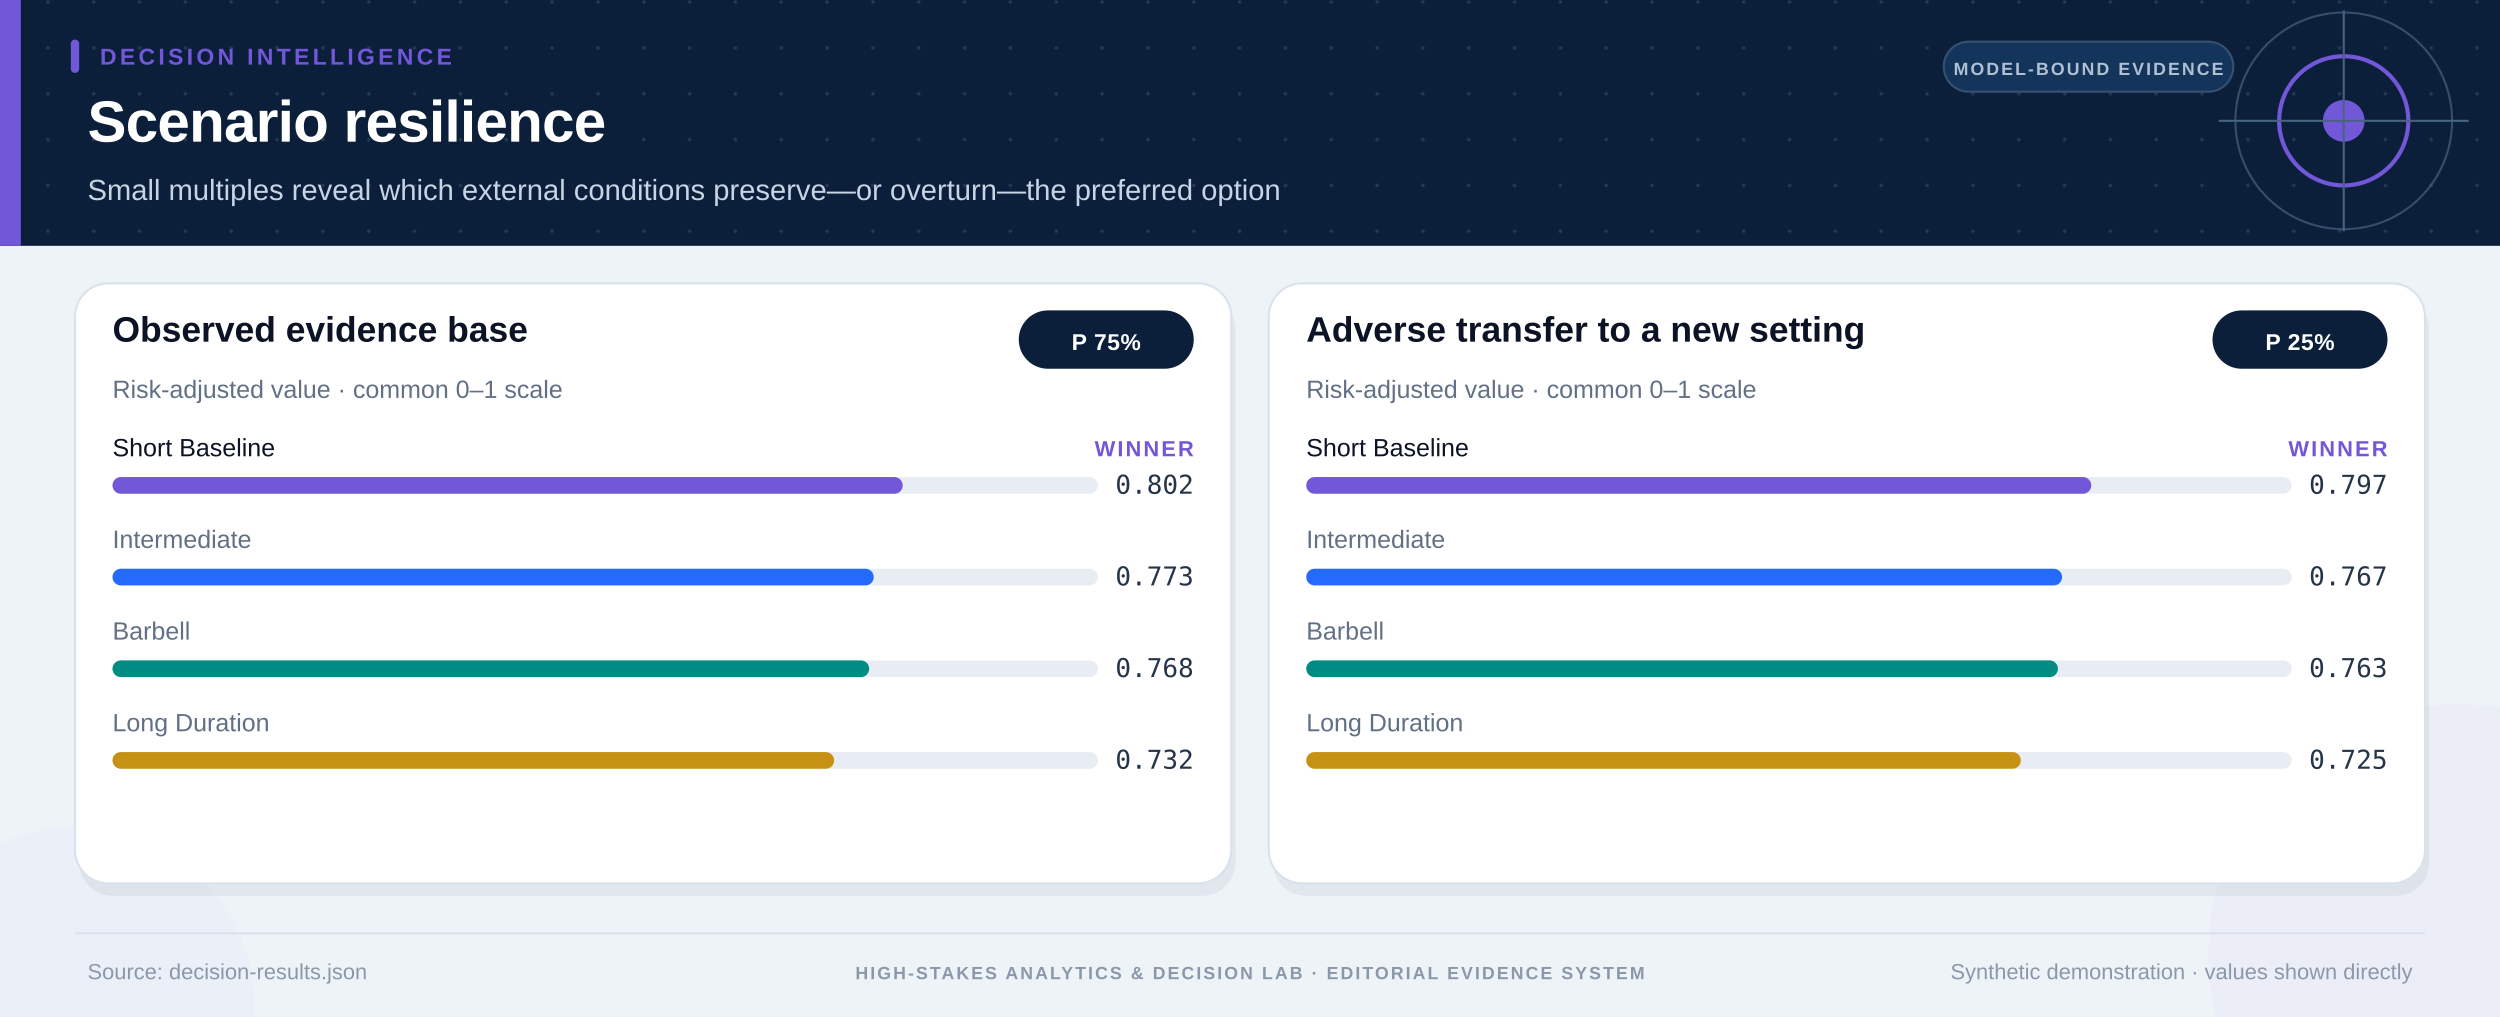
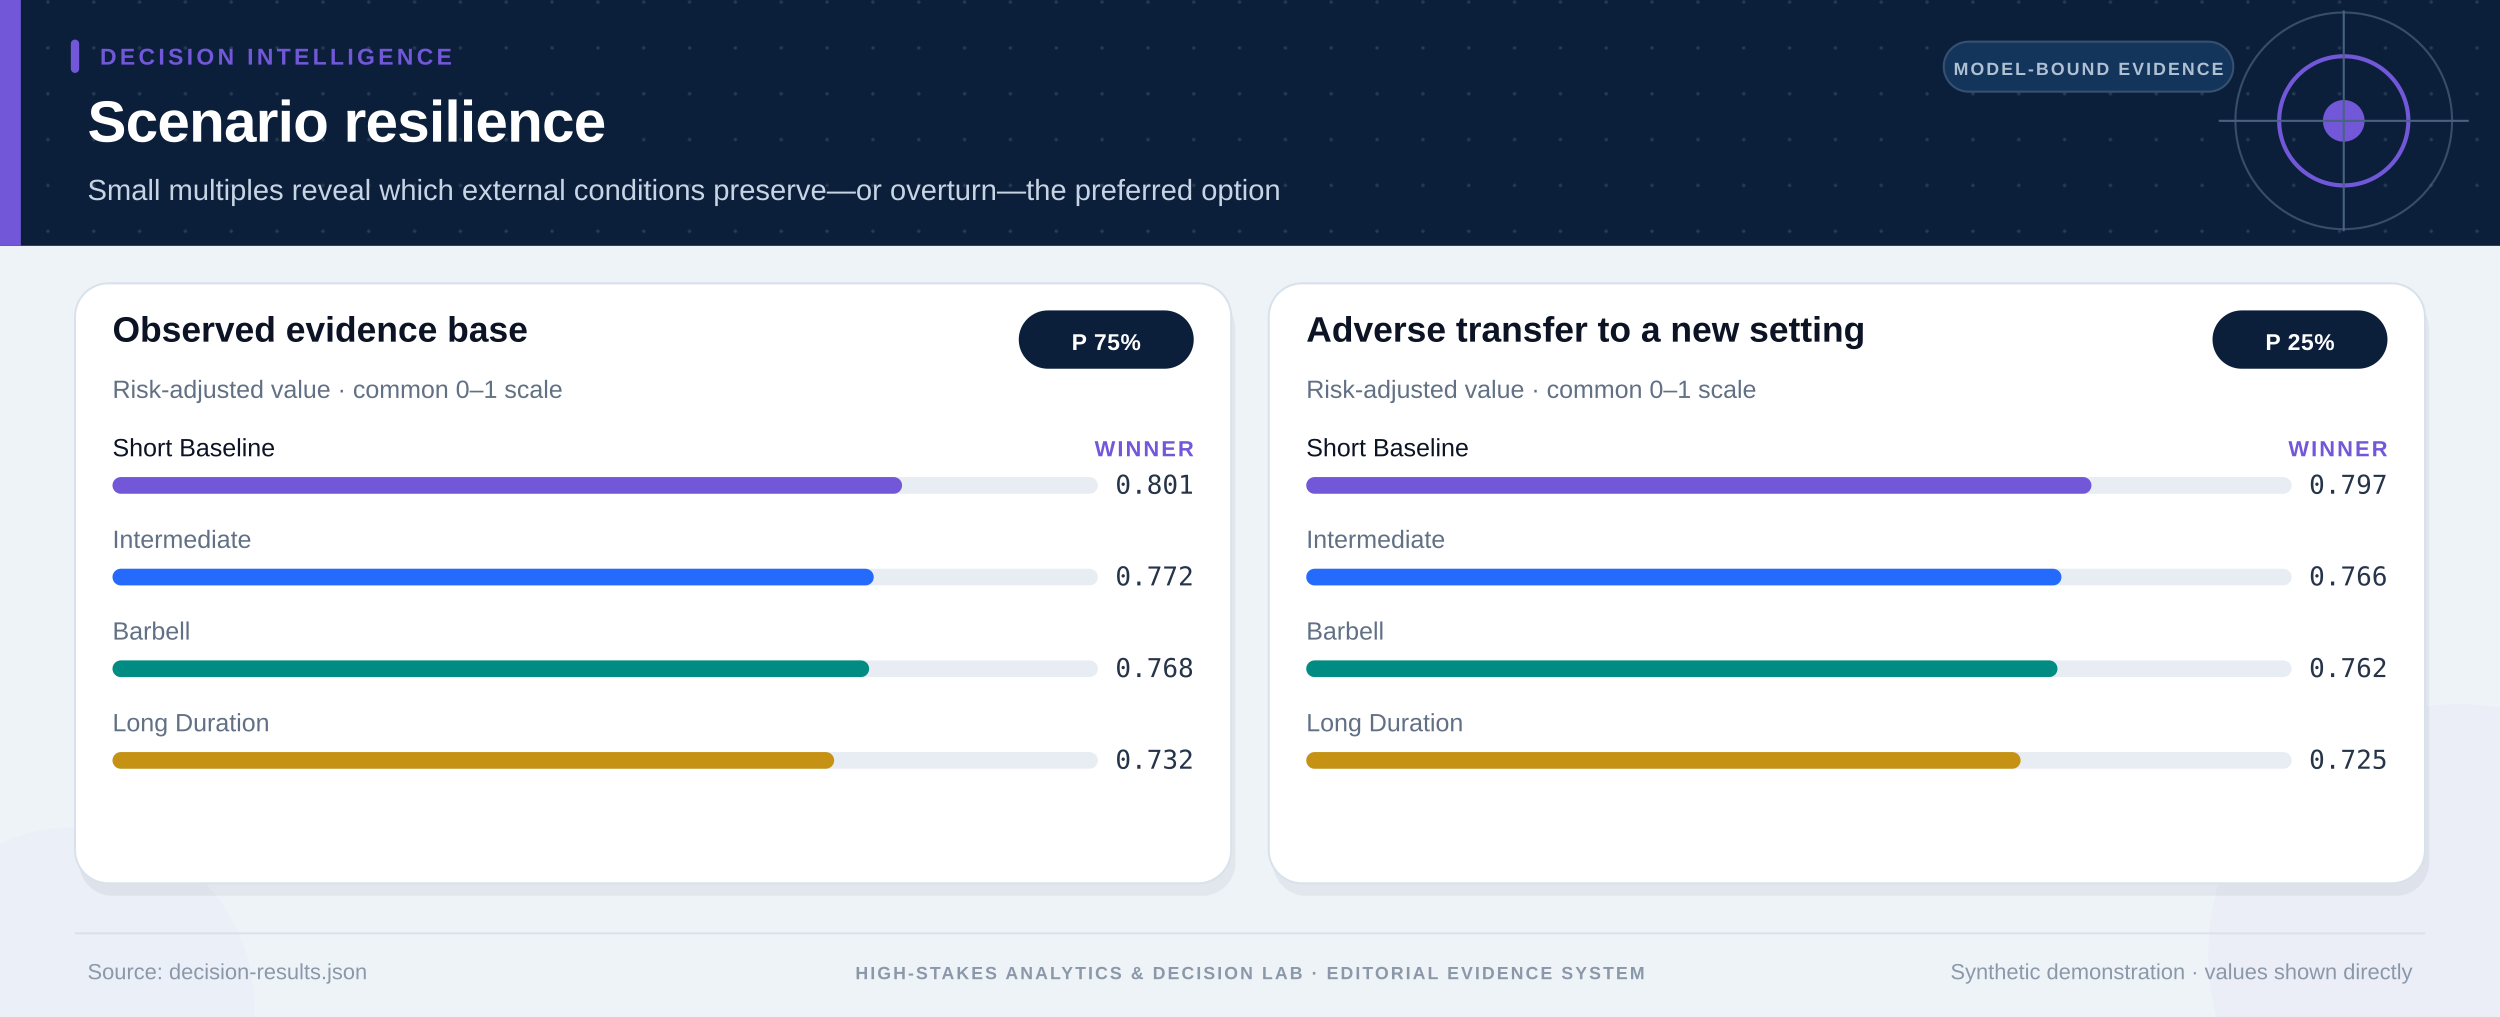
<svg xmlns="http://www.w3.org/2000/svg" width="1200" height="488" viewBox="0 0 1200 488" role="img" aria-labelledby="title desc">
  <defs>
    <pattern id="headerGrid" width="22" height="22" patternUnits="userSpaceOnUse">
      <circle cx="1" cy="1" r=".85" fill="#FFFFFF" opacity=".12" />
    </pattern>
  </defs>
  <style>
  text { font-family: -apple-system, BlinkMacSystemFont, "Segoe UI", Arial, sans-serif; }
  .kicker { font-size: 11px; font-weight: 800; letter-spacing: 1.6px; }
  .title { font-size: 28px; font-weight: 780; letter-spacing: -0.35px; }
  .subtitle { font-size: 14px; }
  .section { fill: #0B1324; font-size: 17px; font-weight: 720; }
  .label { fill: #263449; font-size: 14px; }
  .small { fill: #617084; font-size: 12px; }
  .eyebrow { fill: #617084; font-size: 10.5px; font-weight: 800; letter-spacing: 1px; }
  .value { fill: #0B1324; font-size: 16px; font-weight: 750; font-variant-numeric: tabular-nums; }
  .big { fill: #0B1324; font-size: 30px; font-weight: 800; font-variant-numeric: tabular-nums; }
  .display { fill: #0B1324; font-size: 38px; font-weight: 820; font-variant-numeric: tabular-nums; }
  .mono { fill: #263449; font-size: 12.5px; font-family: ui-monospace, SFMono-Regular, Menlo, Consolas, monospace; font-variant-numeric: tabular-nums; }
  .pill { font-size: 11px; font-weight: 760; letter-spacing: .25px; }
  .footnote { fill: #8B98A9; font-size: 10.5px; }
  .micro { fill: #8B98A9; font-size: 8.5px; font-weight: 800; letter-spacing: 1px; }
</style>
  <rect width="1200" height="488" fill="#EEF3F8" />
  <circle cx="1180" cy="458" r="120" fill="#7257D9" opacity=".035" />
  <circle cx="36" cy="483" r="86" fill="#7257D9" opacity=".025" />
  <rect width="1200" height="118" fill="#0B1F3A" />
  <rect width="1200" height="118" fill="url(#headerGrid)" />
  <rect width="10" height="118" fill="#7257D9" />
  <rect x="34" y="19" width="4" height="16" rx="2" fill="#7257D9" />
  <text x="48.0" y="31.0" class="kicker" text-anchor="start" style="fill:#7257D9">DECISION INTELLIGENCE</text>
  <text x="42.0" y="68.0" class="title" text-anchor="start" style="fill:#FFFFFF">Scenario resilience</text>
  <text x="42.0" y="96.0" class="subtitle" text-anchor="start" style="fill:#C7D4E4">Small multiples reveal which external conditions preserve—or overturn—the preferred option</text>
  <rect x="933" y="20" width="139" height="24" rx="12" fill="#13345B" stroke="#36516F" />
  <text x="1002.5" y="36.0" class="micro" text-anchor="middle" style="fill:#AFC0D3">MODEL-BOUND EVIDENCE</text>
  <circle cx="1125" cy="58" r="31" fill="none" stroke="#7257D9" stroke-width="2" />
  <circle cx="1125" cy="58" r="10" fill="#7257D9" />
  <circle cx="1125" cy="58" r="52" fill="none" stroke="#49627F" stroke-width="1" opacity=".7" />
  <line x1="1065" y1="58" x2="1185" y2="58" stroke="#49627F" stroke-width="1" />
  <line x1="1125" y1="5" x2="1125" y2="111" stroke="#49627F" stroke-width="1" />
  <rect x="38.0" y="142.0" width="555.0" height="288.0" rx="16" fill="#07152A" opacity=".055" />
  <rect x="36.0" y="136.0" width="555.0" height="288.0" rx="16" fill="#FFFFFF" stroke="#D9E2EC" stroke-width="1" />
  <text x="54.0" y="164.0" class="section" text-anchor="start">Observed evidence base</text>
  <rect x="489.0" y="149.0" width="84.0" height="28.0" rx="14" fill="#0B1F3A" stroke="none" stroke-width="1" />
  <text x="531.0" y="168.0" class="pill" text-anchor="middle" style="fill:#FFFFFF">P 75%</text>
  <text x="54.0" y="191.0" class="small" text-anchor="start">Risk-adjusted value · common 0–1 scale</text>
  <text x="54.0" y="219.0" class="small" text-anchor="start" style="fill:#0B1324">Short Baseline</text>
  <rect x="54.0" y="229.0" width="473.0" height="8.0" rx="4.0" fill="#E8EDF3" />
-   <rect x="54.0" y="229.0" width="379.3" height="8.0" rx="4.0" fill="#7257D9" />
-   <text x="573.0" y="237.0" class="mono" text-anchor="end">0.802</text>
+   <rect x="54.0" y="229.0" width="379.0" height="8.0" rx="4.0" fill="#7257D9" />
+   <text x="573.0" y="237.0" class="mono" text-anchor="end">0.801</text>
  <text x="573.0" y="219.0" class="eyebrow" text-anchor="end" style="fill:#7257D9">WINNER</text>
  <text x="54.0" y="263.0" class="small" text-anchor="start" style="fill:#617084">Intermediate</text>
  <rect x="54.0" y="273.0" width="473.0" height="8.0" rx="4.0" fill="#E8EDF3" />
  <rect x="54.0" y="273.0" width="365.4" height="8.0" rx="4.0" fill="#246BFD" />
-   <text x="573.0" y="281.0" class="mono" text-anchor="end">0.773</text>
+   <text x="573.0" y="281.0" class="mono" text-anchor="end">0.772</text>
  <text x="54.0" y="307.0" class="small" text-anchor="start" style="fill:#617084">Barbell</text>
  <rect x="54.0" y="317.0" width="473.0" height="8.0" rx="4.0" fill="#E8EDF3" />
  <rect x="54.0" y="317.0" width="363.2" height="8.0" rx="4.0" fill="#008C82" />
  <text x="573.0" y="325.0" class="mono" text-anchor="end">0.768</text>
  <text x="54.0" y="351.0" class="small" text-anchor="start" style="fill:#617084">Long Duration</text>
  <rect x="54.0" y="361.0" width="473.0" height="8.0" rx="4.0" fill="#E8EDF3" />
  <rect x="54.0" y="361.0" width="346.4" height="8.0" rx="4.0" fill="#C69214" />
  <text x="573.0" y="369.0" class="mono" text-anchor="end">0.732</text>
  <rect x="611.0" y="142.0" width="555.0" height="288.0" rx="16" fill="#07152A" opacity=".055" />
  <rect x="609.0" y="136.0" width="555.0" height="288.0" rx="16" fill="#FFFFFF" stroke="#D9E2EC" stroke-width="1" />
  <text x="627.0" y="164.0" class="section" text-anchor="start">Adverse transfer to a new setting</text>
  <rect x="1062.0" y="149.0" width="84.0" height="28.0" rx="14" fill="#0B1F3A" stroke="none" stroke-width="1" />
  <text x="1104.0" y="168.0" class="pill" text-anchor="middle" style="fill:#FFFFFF">P 25%</text>
  <text x="627.0" y="191.0" class="small" text-anchor="start">Risk-adjusted value · common 0–1 scale</text>
  <text x="627.0" y="219.0" class="small" text-anchor="start" style="fill:#0B1324">Short Baseline</text>
  <rect x="627.0" y="229.0" width="473.0" height="8.0" rx="4.0" fill="#E8EDF3" />
-   <rect x="627.0" y="229.0" width="376.8" height="8.0" rx="4.0" fill="#7257D9" />
+   <rect x="627.0" y="229.0" width="376.9" height="8.0" rx="4.0" fill="#7257D9" />
  <text x="1146.0" y="237.0" class="mono" text-anchor="end">0.797</text>
  <text x="1146.0" y="219.0" class="eyebrow" text-anchor="end" style="fill:#7257D9">WINNER</text>
  <text x="627.0" y="263.0" class="small" text-anchor="start" style="fill:#617084">Intermediate</text>
  <rect x="627.0" y="273.0" width="473.0" height="8.0" rx="4.0" fill="#E8EDF3" />
-   <rect x="627.0" y="273.0" width="362.8" height="8.0" rx="4.0" fill="#246BFD" />
-   <text x="1146.0" y="281.0" class="mono" text-anchor="end">0.767</text>
+   <rect x="627.0" y="273.0" width="362.5" height="8.0" rx="4.0" fill="#246BFD" />
+   <text x="1146.0" y="281.0" class="mono" text-anchor="end">0.766</text>
  <text x="627.0" y="307.0" class="small" text-anchor="start" style="fill:#617084">Barbell</text>
  <rect x="627.0" y="317.0" width="473.0" height="8.0" rx="4.0" fill="#E8EDF3" />
-   <rect x="627.0" y="317.0" width="360.8" height="8.0" rx="4.0" fill="#008C82" />
-   <text x="1146.0" y="325.0" class="mono" text-anchor="end">0.763</text>
+   <rect x="627.0" y="317.0" width="360.6" height="8.0" rx="4.0" fill="#008C82" />
+   <text x="1146.0" y="325.0" class="mono" text-anchor="end">0.762</text>
  <text x="627.0" y="351.0" class="small" text-anchor="start" style="fill:#617084">Long Duration</text>
  <rect x="627.0" y="361.0" width="473.0" height="8.0" rx="4.0" fill="#E8EDF3" />
-   <rect x="627.0" y="361.0" width="343.0" height="8.0" rx="4.0" fill="#C69214" />
+   <rect x="627.0" y="361.0" width="342.9" height="8.0" rx="4.0" fill="#C69214" />
  <text x="1146.0" y="369.0" class="mono" text-anchor="end">0.725</text>
  <line x1="36" y1="448.0" x2="1164" y2="448.0" stroke="#D9E2EC" stroke-width="1" />
  <text x="42.0" y="470.0" class="footnote" text-anchor="start">Source: decision-results.json</text>
  <text x="1158.0" y="470.0" class="footnote" text-anchor="end">Synthetic demonstration · values shown directly</text>
  <text x="600.0" y="470.0" class="micro" text-anchor="middle" style="fill:#8B98A9">HIGH-STAKES ANALYTICS &amp; DECISION LAB · EDITORIAL EVIDENCE SYSTEM</text>
</svg>
